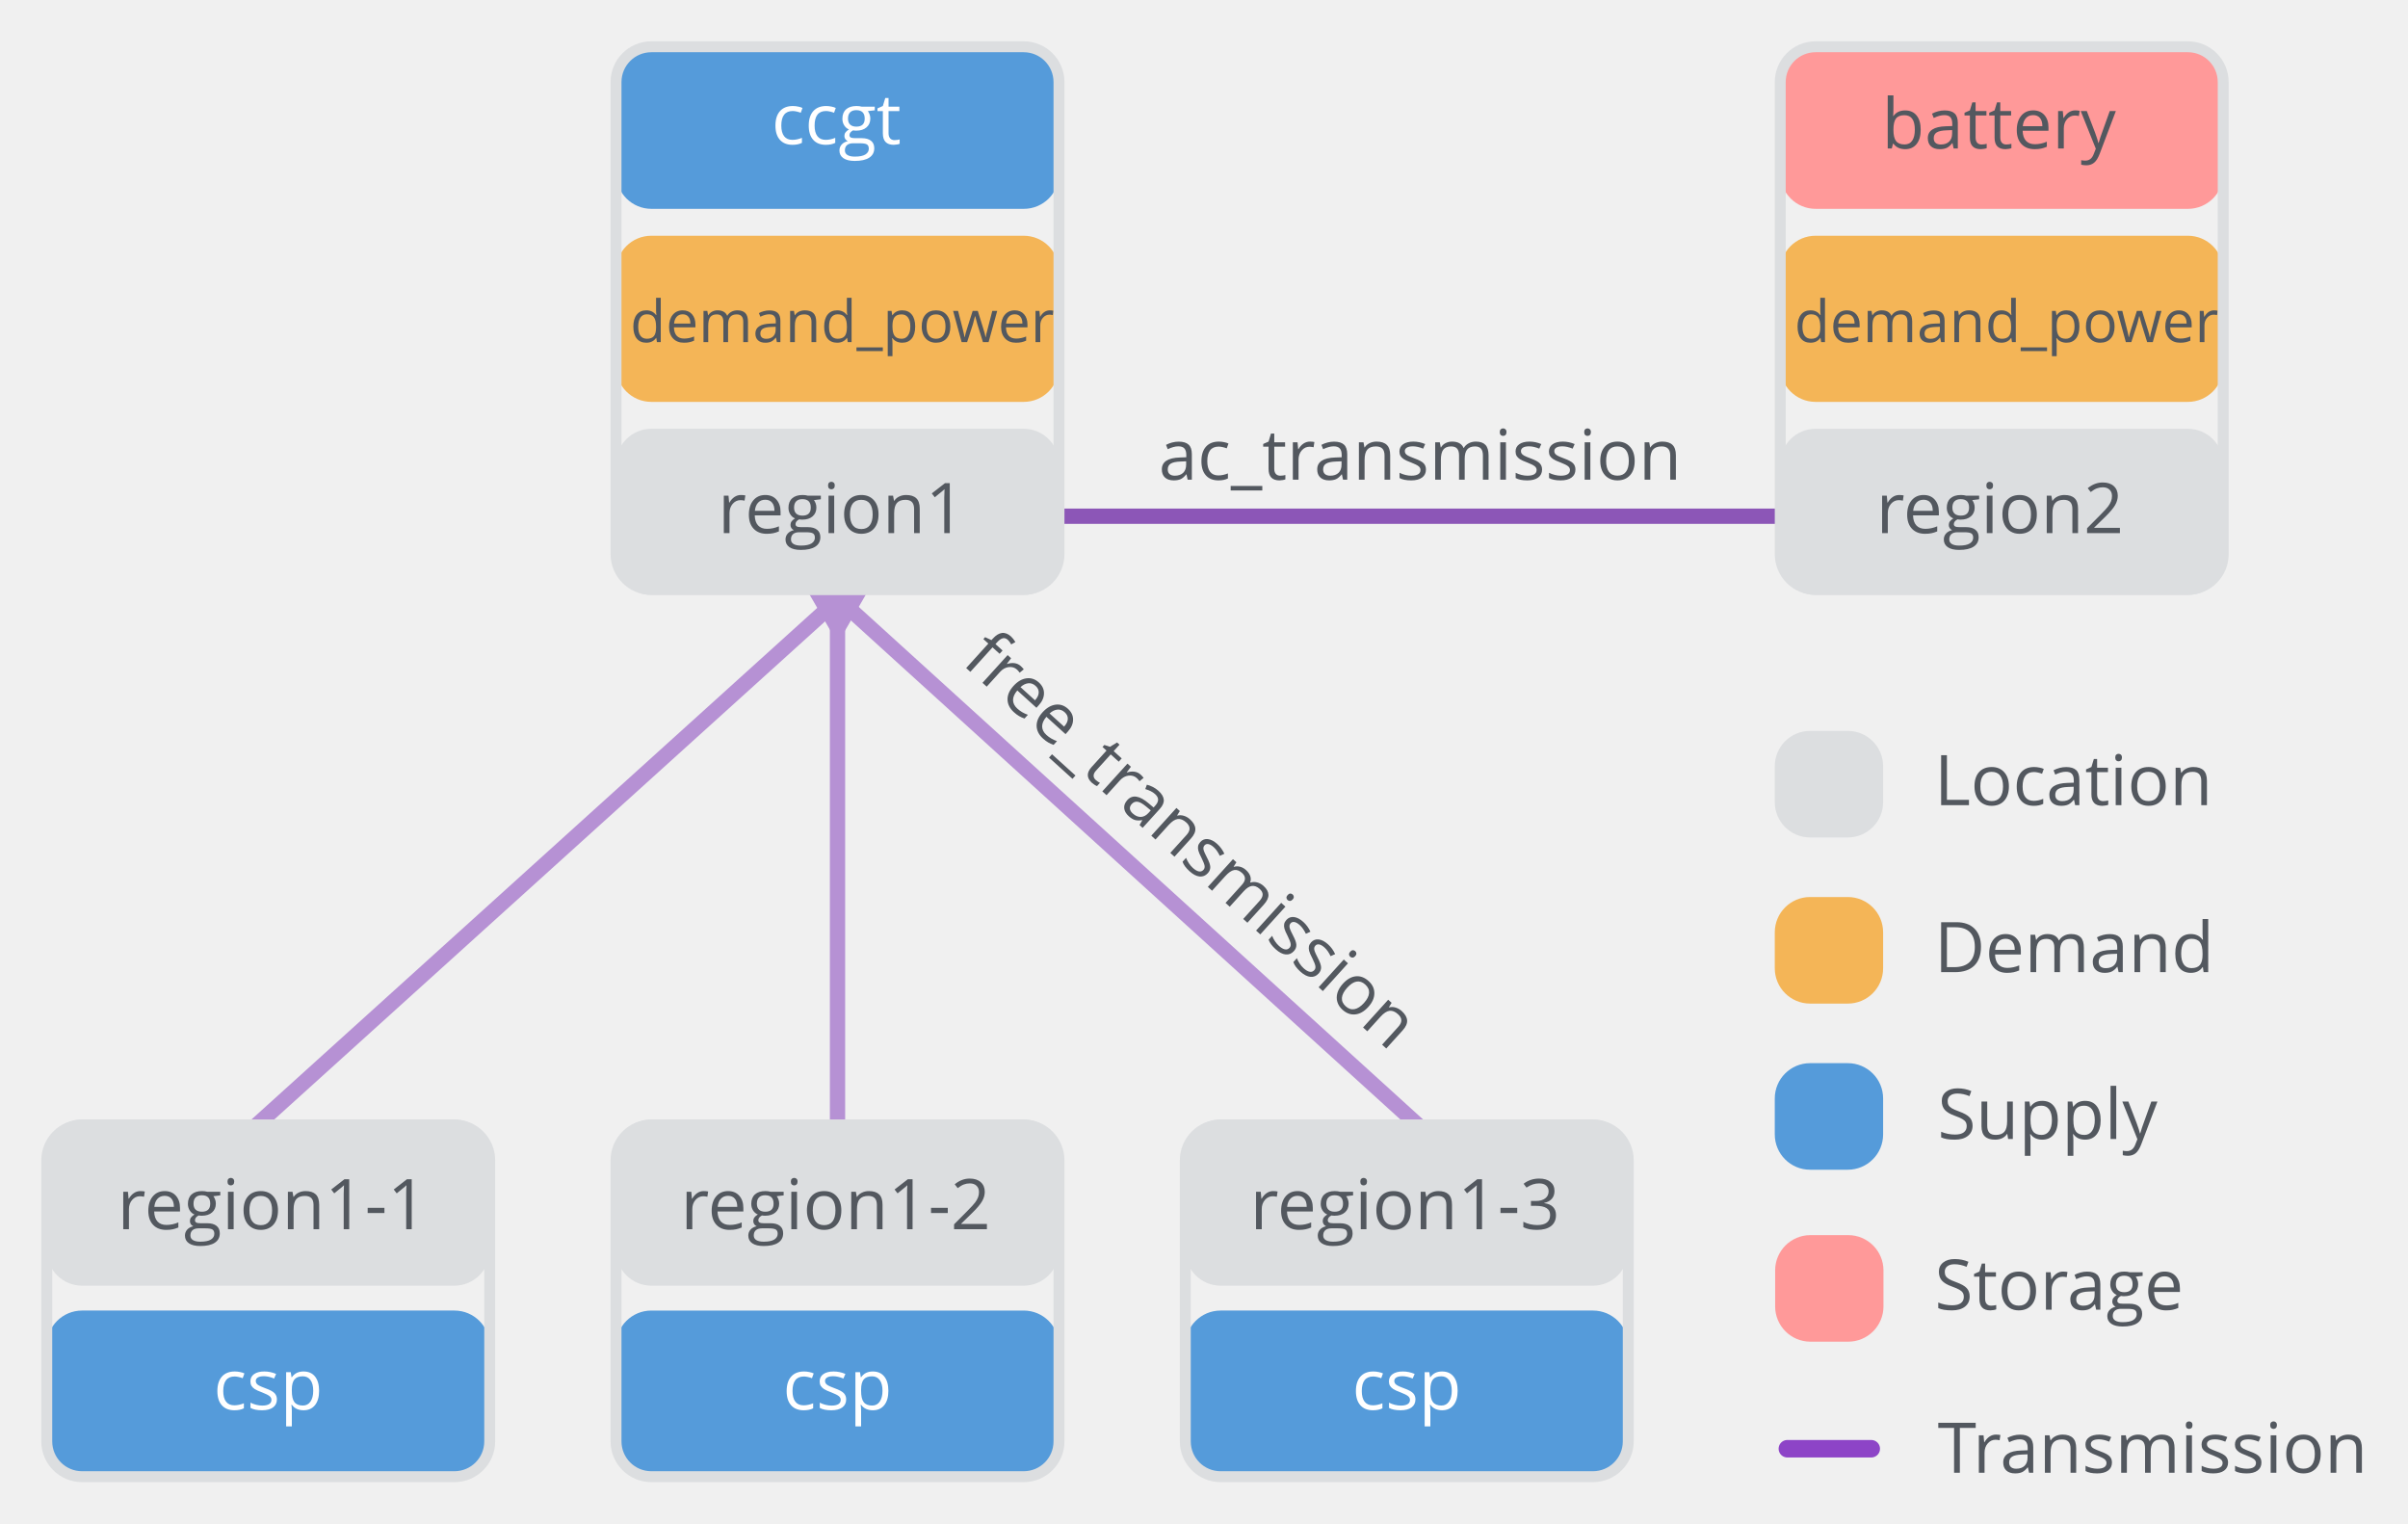
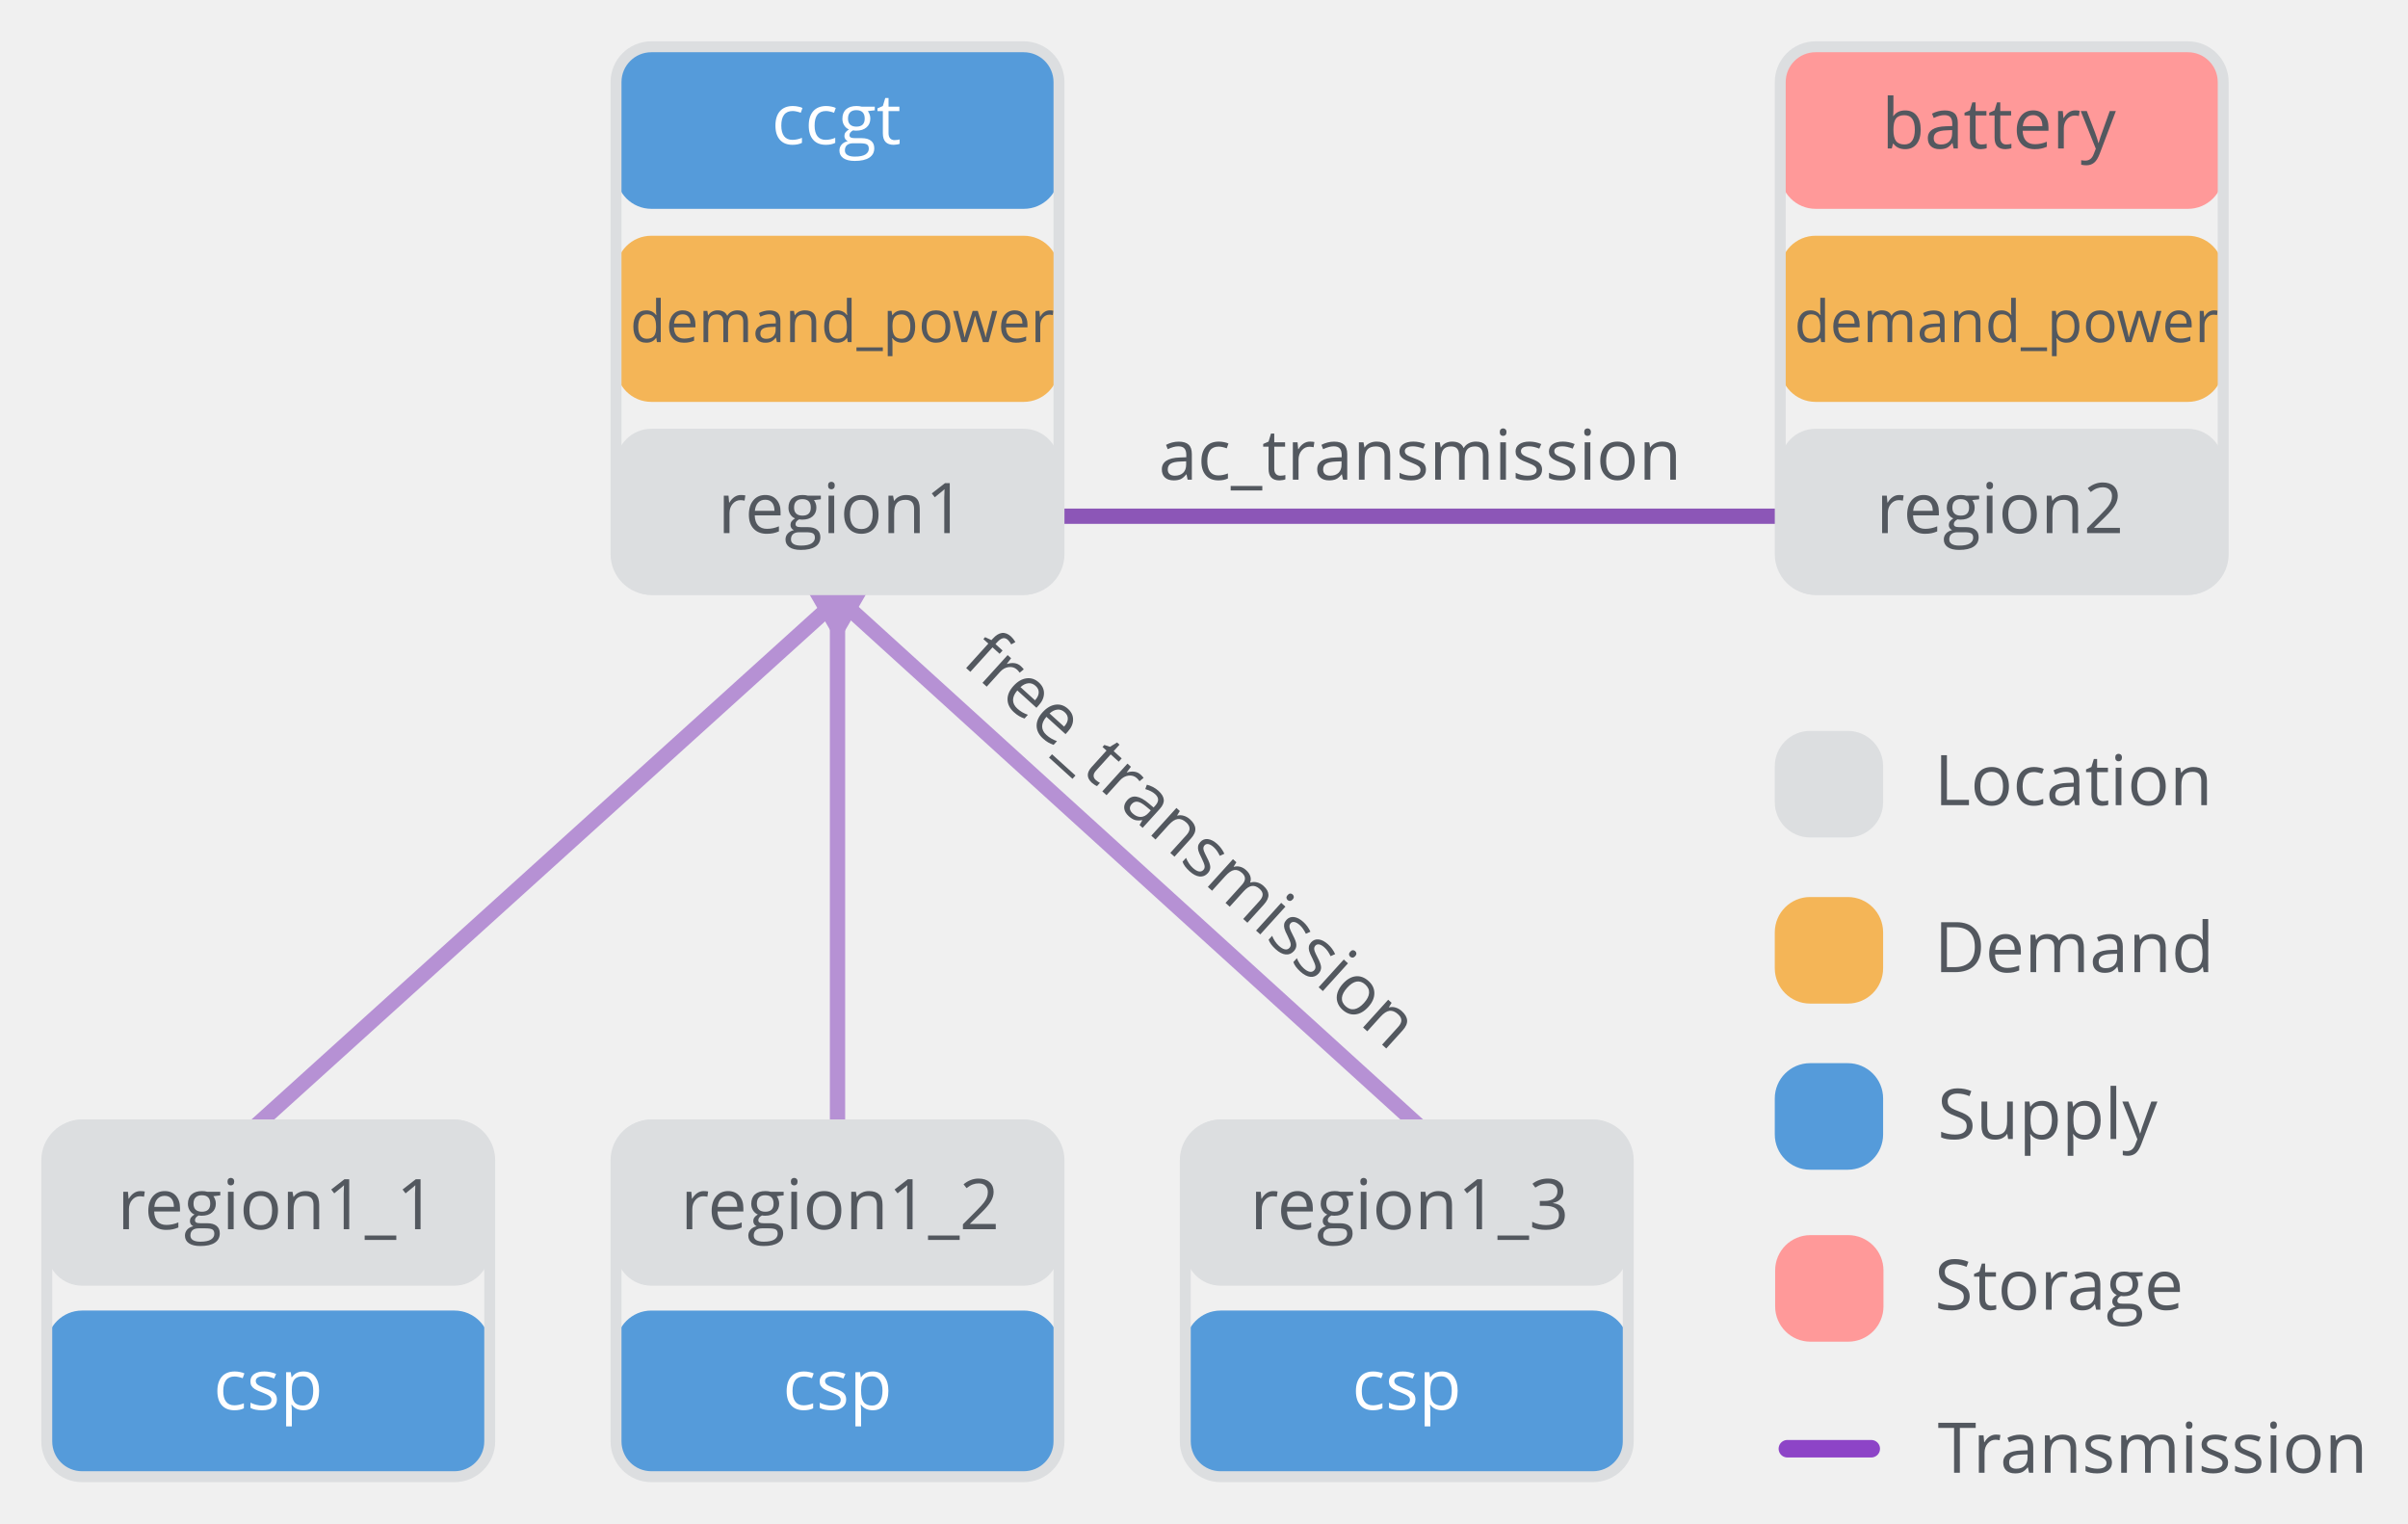
<svg xmlns="http://www.w3.org/2000/svg" id="svg2" version="1.1" xml:space="preserve" width="291.503mm" height="184.398mm" viewBox="0 0 1032.885 653.379">
  <defs id="defs6">
    <marker orient="auto" refY="0" refX="0" id="TriangleOutL" style="overflow:visible">
      <path id="path5125" d="M 5.77,0 -2.88,5 V -5 Z" style="fill:#b691d4;fill-opacity:1;fill-rule:evenodd;stroke:#b691d4;stroke-width:1pt;stroke-opacity:1" transform="scale(0.8)" />
    </marker>
    <marker style="overflow:visible" id="marker1277" refX="0" refY="0" orient="auto">
      <path transform="scale(0.6)" style="fill:#b691d4;fill-opacity:1;fill-rule:evenodd;stroke:#b691d4;stroke-width:1pt;stroke-opacity:1" d="m -0.375,-0.046 c 0,2.76 2.24,5 5,5 v -10 c -2.76,0 -5,2.24 -5,5 z" id="path1275" />
    </marker>
    <marker style="overflow:visible" id="marker1231" refX="0" refY="0" orient="auto">
      <path transform="matrix(0.6,0,0,0.6,4.275296,0.4580676)" style="fill:#b691d4;fill-opacity:1;fill-rule:evenodd;stroke:#b691d4;stroke-width:1pt;stroke-opacity:1" d="m -2.5,-0.809 c 0,2.76 -2.24,5 -5,5 v -10 c 2.76,0 5,2.24 5,5 z" id="path1229" />
    </marker>
    <clipPath clipPathUnits="userSpaceOnUse" id="clipPath166">
      <path d="m 617.021,82.363 h 153.666 v 58 H 617.021 Z" id="path168" />
    </clipPath>
    <marker style="overflow:visible" id="marker1231-2" refX="0" refY="0" orient="auto">
      <path transform="matrix(0.6,0,0,0.6,4.275296,0.4580676)" style="fill:#b691d4;fill-opacity:1;fill-rule:evenodd;stroke:#b691d4;stroke-width:1pt;stroke-opacity:1" d="m -2.5,-0.809 c 0,2.76 -2.24,5 -5,5 v -10 c 2.76,0 5,2.24 5,5 z" id="path1229-6" />
    </marker>
    <marker style="overflow:visible" id="marker1277-9" refX="0" refY="0" orient="auto">
      <path transform="scale(0.6)" style="fill:#b691d4;fill-opacity:1;fill-rule:evenodd;stroke:#b691d4;stroke-width:1pt;stroke-opacity:1" d="m -0.375,-0.046 c 0,2.76 2.24,5 5,5 v -10 c -2.76,0 -5,2.24 -5,5 z" id="path1275-0" />
    </marker>
    <marker style="overflow:visible" id="marker1231-2-0" refX="0" refY="0" orient="auto">
      <path transform="matrix(0.6,0,0,0.6,4.275296,0.4580676)" style="fill:#b691d4;fill-opacity:1;fill-rule:evenodd;stroke:#b691d4;stroke-width:1pt;stroke-opacity:1" d="m -2.5,-0.809 c 0,2.76 -2.24,5 -5,5 v -10 c 2.76,0 5,2.24 5,5 z" id="path1229-6-2" />
    </marker>
    <marker style="overflow:visible" id="marker1231-2-2" refX="0" refY="0" orient="auto">
      <path transform="matrix(0.6,0,0,0.6,4.275296,0.4580676)" style="fill:#b691d4;fill-opacity:1;fill-rule:evenodd;stroke:#b691d4;stroke-width:1pt;stroke-opacity:1" d="m -2.5,-0.809 c 0,2.76 -2.24,5 -5,5 v -10 c 2.76,0 5,2.24 5,5 z" id="path1229-6-9" />
    </marker>
    <marker style="overflow:visible" id="marker1231-2-9" refX="0" refY="0" orient="auto">
      <path transform="matrix(0.6,0,0,0.6,4.275296,0.4580676)" style="fill:#b691d4;fill-opacity:1;fill-rule:evenodd;stroke:#b691d4;stroke-width:1pt;stroke-opacity:1" d="m -2.5,-0.809 c 0,2.76 -2.24,5 -5,5 v -10 c 2.76,0 5,2.24 5,5 z" id="path1229-6-6" />
    </marker>
  </defs>
  <g id="g10" transform="matrix(1.25,0,0,-1.25,-40.13392,893.8944)">
    <path style="fill:none;stroke:#b691d4;stroke-width:2.63;stroke-linecap:round;stroke-linejoin:round;stroke-miterlimit:4;stroke-dasharray:none;stroke-dashoffset:0;stroke-opacity:1;marker-start:url(#TriangleOutL)" d="m 319.573,509.349 0.005,-5.594" id="path979-1-0-5" />
    <rect ry="12.111" rx="12.111" y="-700.461" x="243.537" height="57" width="152" id="rect896-2-1" style="opacity:1;fill:#559bda;fill-opacity:1;stroke:none;stroke-width:1.225;stroke-linecap:butt;stroke-linejoin:miter;stroke-miterlimit:4;stroke-dasharray:none;stroke-dashoffset:0;stroke-opacity:1" transform="scale(1,-1)" />
    <path style="fill:none;stroke:#b691d4;stroke-width:5.25;stroke-linecap:round;stroke-linejoin:round;stroke-miterlimit:4;stroke-dasharray:none;stroke-dashoffset:0;stroke-opacity:1" d="M 310.254,518.357 524.765,323.556" id="path979-1-4" />
    <path style="fill:none;stroke:#b691d4;stroke-width:5.25;stroke-linecap:round;stroke-linejoin:round;stroke-miterlimit:4;stroke-dasharray:none;stroke-opacity:1" d="m 319.5,296.598 c 0,238.953 0,238.953 0,238.953" id="path1298-8" />
    <path style="fill:none;stroke:#b691d4;stroke-width:5.25;stroke-linecap:round;stroke-linejoin:round;stroke-miterlimit:4;stroke-dasharray:none;stroke-dashoffset:0;stroke-opacity:1" d="M 329.613,518.449 114.045,323.551" id="path979-1" />
    <path style="fill:none;stroke:#8c56b7;stroke-width:5.25;stroke-linecap:round;stroke-linejoin:round;stroke-miterlimit:4;stroke-dasharray:none;stroke-opacity:1" d="m 397.05,538 c 251.891,0 251.891,0 251.891,0" id="path1298" />
    <rect ry="12.111" rx="12.111" y="-265.461" x="243.5" height="57" width="152" id="rect896-2-9" style="opacity:1;fill:#559bda;fill-opacity:1;stroke:none;stroke-width:1.225;stroke-linecap:butt;stroke-linejoin:miter;stroke-miterlimit:4;stroke-dasharray:none;stroke-dashoffset:0;stroke-opacity:1" transform="scale(1,-1)" />
    <rect ry="12.111" rx="12.111" y="-378.992" x="475.792" height="57" width="152" id="rect896-2-5" style="opacity:1;fill:#dcdee0;fill-opacity:1;stroke:none;stroke-width:1.225;stroke-linecap:butt;stroke-linejoin:miter;stroke-miterlimit:4;stroke-dasharray:none;stroke-dashoffset:0;stroke-opacity:1" transform="matrix(1,0,0,-1,-232.2923,-47.99247)" />
    <rect ry="12.111" rx="12.111" y="-331" x="438.845" height="57" width="152" id="rect896-2-66" style="opacity:1;fill:#dcdee0;fill-opacity:1;stroke:none;stroke-width:1.225;stroke-linecap:butt;stroke-linejoin:miter;stroke-miterlimit:4;stroke-dasharray:none;stroke-dashoffset:0;stroke-opacity:1" transform="scale(1,-1)" />
    <rect ry="12.111" rx="12.111" y="-568" x="243.5" height="57" width="152" id="rect896-2-4" style="opacity:1;fill:#dcdee0;fill-opacity:1;stroke:none;stroke-width:1.225;stroke-linecap:butt;stroke-linejoin:miter;stroke-miterlimit:4;stroke-dasharray:none;stroke-dashoffset:0;stroke-opacity:1" transform="scale(1,-1)" />
    <rect ry="12.111" rx="12.111" y="-615.992" x="875.292" height="57" width="152" id="rect896-2-2" style="opacity:1;fill:#dcdee0;fill-opacity:1;stroke:none;stroke-width:1.225;stroke-linecap:butt;stroke-linejoin:miter;stroke-miterlimit:4;stroke-dasharray:none;stroke-dashoffset:0;stroke-opacity:1" transform="matrix(1,0,0,-1,-232.2923,-47.99247)" />
    <text transform="scale(1,-1)" style="font-style:normal;font-variant:normal;font-weight:300;font-stretch:normal;line-height:0%;font-family:Helvetica;-inkscape-font-specification:'Helvetica Light';writing-mode:lr-tb;fill:#53585f;fill-opacity:1;fill-rule:nonzero;stroke:none" id="text38" x="278.42" y="-532.202">
      <tspan id="tspan40" style="font-style:normal;font-variant:normal;font-weight:normal;font-stretch:normal;font-size:24px;line-height:1.25;font-family:'Open Sans','arial','helvetica','sans-serif';-inkscape-font-specification:'Open Sans'" x="278.42" y="-532.202">region1</tspan>
    </text>
    <rect ry="12.111" rx="12.111" y="-331" x="48.155" height="57" width="152" id="rect896-2-6" style="opacity:1;fill:#dcdee0;fill-opacity:1;stroke:none;stroke-width:1.225;stroke-linecap:butt;stroke-linejoin:miter;stroke-miterlimit:4;stroke-dasharray:none;stroke-dashoffset:0;stroke-opacity:1" transform="scale(1,-1)" />
    <text transform="scale(1,-1)" style="font-style:normal;font-variant:normal;font-weight:300;font-stretch:normal;line-height:0%;font-family:Helvetica;-inkscape-font-specification:'Helvetica Light';writing-mode:lr-tb;fill:#53585f;fill-opacity:1;fill-rule:nonzero;stroke:none" id="text44" x="72.341" y="-293.371">
-       <tspan id="tspan46" style="font-style:normal;font-variant:normal;font-weight:normal;font-stretch:normal;font-size:24px;line-height:1.25;font-family:'Open Sans','arial','helvetica','sans-serif';-inkscape-font-specification:'Open Sans'" x="72.341" y="-293.371">region1-1</tspan>
+       <tspan id="tspan46" style="font-style:normal;font-variant:normal;font-weight:normal;font-stretch:normal;font-size:24px;line-height:1.25;font-family:'Open Sans','arial','helvetica','sans-serif';-inkscape-font-specification:'Open Sans'" x="72.341" y="-293.371">region1_1</tspan>
    </text>
    <text transform="scale(1,-1)" style="font-style:normal;font-variant:normal;font-weight:300;font-stretch:normal;line-height:0%;font-family:Helvetica;-inkscape-font-specification:'Helvetica Light';writing-mode:lr-tb;fill:#53585f;fill-opacity:1;fill-rule:nonzero;stroke:none" id="text50" x="675.893" y="-532.202">
      <tspan id="tspan52" style="font-style:normal;font-variant:normal;font-weight:normal;font-stretch:normal;font-size:24px;line-height:1.25;font-family:'Open Sans','arial','helvetica','sans-serif';-inkscape-font-specification:'Open Sans'" x="675.893" y="-532.202">region2</tspan>
    </text>
    <text transform="scale(1,-1)" style="font-style:normal;font-variant:normal;font-weight:300;font-stretch:normal;line-height:0%;font-family:Helvetica;-inkscape-font-specification:'Helvetica Light';writing-mode:lr-tb;fill:#ffffff;fill-opacity:1;fill-rule:nonzero;stroke:none" id="text62" x="300.703" y="-231.482">
      <tspan id="tspan64" style="font-style:normal;font-variant:normal;font-weight:normal;font-stretch:normal;font-size:24px;line-height:1.25;font-family:'Open Sans','arial','helvetica','sans-serif';-inkscape-font-specification:'Open Sans'" x="300.703" y="-231.482">csp</tspan>
    </text>
    <text transform="scale(1,-1)" style="font-style:normal;font-variant:normal;font-weight:300;font-stretch:normal;line-height:0%;font-family:Helvetica;-inkscape-font-specification:'Helvetica Light';writing-mode:lr-tb;fill:#ffffff;fill-opacity:1;fill-rule:nonzero;stroke:none" id="text104" x="296.855" y="-665.663">
      <tspan id="tspan106" style="font-style:normal;font-variant:normal;font-weight:normal;font-stretch:normal;font-size:24px;line-height:1.25;font-family:'Open Sans','arial','helvetica','sans-serif';-inkscape-font-specification:'Open Sans'" x="296.855" y="-665.663">ccgt</tspan>
    </text>
    <text transform="scale(1,-1)" style="font-style:normal;font-variant:normal;font-weight:300;font-stretch:normal;line-height:0%;font-family:Helvetica;-inkscape-font-specification:'Helvetica Light';writing-mode:lr-tb;fill:#53585f;fill-opacity:1;fill-rule:nonzero;stroke:none" id="text176" x="429.685" y="-550.526">
      <tspan id="tspan178" style="font-style:normal;font-variant:normal;font-weight:normal;font-stretch:normal;font-size:24px;line-height:1.25;font-family:'Open Sans','arial','helvetica','sans-serif';-inkscape-font-specification:'Open Sans'" x="429.685" y="-550.526">ac_transmission</tspan>
    </text>
    <g id="g4231" transform="translate(0,-127.7697)">
      <rect transform="matrix(1,0,0,-1,-232.2923,-47.99247)" style="opacity:1;fill:#f4b557;fill-opacity:1;stroke:none;stroke-width:1.225;stroke-linecap:butt;stroke-linejoin:miter;stroke-miterlimit:4;stroke-dasharray:none;stroke-dashoffset:0;stroke-opacity:1" id="rect896-2-59" width="152" height="57" x="475.792" y="-809.992" rx="12.111" ry="12.111" />
      <text id="text182" style="font-style:normal;font-variant:normal;font-weight:300;font-stretch:normal;line-height:0%;font-family:Helvetica;-inkscape-font-specification:'Helvetica Light';writing-mode:lr-tb;fill:#53585f;fill-opacity:1;fill-rule:nonzero;stroke:none" transform="scale(1,-1)" x="248.318" y="-725.498">
        <tspan style="font-style:normal;font-variant:normal;font-weight:normal;font-stretch:normal;font-size:20px;line-height:1.25;font-family:'Open Sans','arial','helvetica','sans-serif';-inkscape-font-specification:'Open Sans'" id="tspan184" x="248.318" y="-725.498">demand_power</tspan>
      </text>
    </g>
    <text style="font-style:normal;font-variant:normal;font-weight:300;font-stretch:normal;font-size:12px;line-height:0%;font-family:Helvetica;-inkscape-font-specification:'Helvetica Light';writing-mode:lr-tb;fill:#53585f;fill-opacity:1;fill-rule:nonzero;stroke:none;stroke-width:1" id="text44-9" x="265.658" y="-293.371" transform="scale(1,-1)">
-       <tspan id="tspan46-7" style="font-style:normal;font-variant:normal;font-weight:normal;font-stretch:normal;font-size:24px;line-height:1.25;font-family:'Open Sans','arial','helvetica','sans-serif';-inkscape-font-specification:'Open Sans';stroke-width:1" x="265.658" y="-293.371">region1-2</tspan>
+       <tspan id="tspan46-7" style="font-style:normal;font-variant:normal;font-weight:normal;font-stretch:normal;font-size:24px;line-height:1.25;font-family:'Open Sans','arial','helvetica','sans-serif';-inkscape-font-specification:'Open Sans';stroke-width:1" x="265.658" y="-293.371">region1_2</tspan>
    </text>
    <text style="font-style:normal;font-variant:normal;font-weight:300;font-stretch:normal;font-size:12px;line-height:0%;font-family:Helvetica;-inkscape-font-specification:'Helvetica Light';writing-mode:lr-tb;fill:#53585f;fill-opacity:1;fill-rule:nonzero;stroke:none;stroke-width:1" id="text44-5" x="461.061" y="-293.371" transform="scale(1,-1)">
-       <tspan id="tspan46-9" style="font-style:normal;font-variant:normal;font-weight:normal;font-stretch:normal;font-size:24px;line-height:1.25;font-family:'Open Sans','arial','helvetica','sans-serif';-inkscape-font-specification:'Open Sans';stroke-width:1" x="461.061" y="-293.371">region1-3</tspan>
+       <tspan id="tspan46-9" style="font-style:normal;font-variant:normal;font-weight:normal;font-stretch:normal;font-size:24px;line-height:1.25;font-family:'Open Sans','arial','helvetica','sans-serif';-inkscape-font-specification:'Open Sans';stroke-width:1" x="461.061" y="-293.371">region1_3</tspan>
    </text>
    <text y="-604.274" x="-59.211" style="font-style:normal;font-variant:normal;font-weight:300;font-stretch:normal;font-size:12px;line-height:0%;font-family:Helvetica;-inkscape-font-specification:'Helvetica Light';writing-mode:lr-tb;fill:#53585f;fill-opacity:1;fill-rule:nonzero;stroke:none;stroke-width:1" id="text176-6" transform="matrix(0.7412812,-0.6711946,-0.6711946,-0.7412812,0,0)">
      <tspan id="tspan178-9" style="font-style:normal;font-variant:normal;font-weight:normal;font-stretch:normal;font-size:24px;line-height:1.25;font-family:'Open Sans','arial','helvetica','sans-serif';-inkscape-font-specification:'Open Sans';stroke-width:1" x="-59.211" y="-604.274">free_transmission</tspan>
    </text>
    <text xml:space="preserve" style="font-style:normal;font-weight:normal;font-size:30px;line-height:1.25;font-family:sans-serif;letter-spacing:0px;word-spacing:0px;fill:#000000;fill-opacity:1;stroke:none;stroke-width:0.75" x="707.899" y="-243.085" id="text4751" transform="scale(1,-1)">
      <tspan id="tspan4749" x="707.899" y="-215.715" style="stroke-width:0.75" />
    </text>
    <g id="g6258" transform="translate(8.438671,-9.814628)">
      <g style="fill:#559bda;fill-opacity:1" transform="matrix(0.2445768,0,0,0.6414047,481.8333,270.2212)" id="g959-0">
        <rect style="opacity:1;fill:#559bda;fill-opacity:1;stroke:none;stroke-width:1.225;stroke-linecap:butt;stroke-linejoin:miter;stroke-miterlimit:4;stroke-dasharray:none;stroke-dashoffset:0;stroke-opacity:1" id="rect896-2-23" width="152" height="57" x="616.792" y="-140.217" rx="49.519" ry="18.882" transform="scale(1,-1)" />
      </g>
      <g style="fill:#f4b557;fill-opacity:1" transform="matrix(0.2445768,0,0,0.6414047,481.8333,327.2212)" id="g959-9">
        <rect style="opacity:1;fill:#f4b557;fill-opacity:1;stroke:none;stroke-width:1.225;stroke-linecap:butt;stroke-linejoin:miter;stroke-miterlimit:4;stroke-dasharray:none;stroke-dashoffset:0;stroke-opacity:1" id="rect896-2-51" width="152" height="57" x="616.792" y="-140.217" rx="49.519" ry="18.882" transform="scale(1,-1)" />
      </g>
      <g style="fill:#dcdee0;fill-opacity:1" transform="matrix(0.2445768,0,0,0.6414047,481.8333,384.2212)" id="g959-94">
        <rect style="opacity:1;fill:#dcdee0;fill-opacity:1;stroke:none;stroke-width:1.225;stroke-linecap:butt;stroke-linejoin:miter;stroke-miterlimit:4;stroke-dasharray:none;stroke-dashoffset:0;stroke-opacity:1" id="rect896-2-0" width="152" height="57" x="616.792" y="-140.217" rx="49.519" ry="18.882" transform="scale(1,-1)" />
      </g>
      <g transform="matrix(0.2445768,0,0,0.6414047,481.9563,211.2212)" id="g959">
        <rect style="opacity:1;fill:#ff9999;fill-opacity:1;stroke:none;stroke-width:1.225;stroke-linecap:butt;stroke-linejoin:miter;stroke-miterlimit:4;stroke-dasharray:none;stroke-dashoffset:0;stroke-opacity:1" id="rect896-2" width="152" height="57" x="616.792" y="-140.217" rx="49.519" ry="18.882" transform="scale(1,-1)" />
      </g>
      <text y="-469.953" x="687.414" id="text70" style="font-style:normal;font-variant:normal;font-weight:300;font-stretch:normal;line-height:0%;font-family:Helvetica;-inkscape-font-specification:'Helvetica Light';writing-mode:lr-tb;fill:#53585f;fill-opacity:1;fill-rule:nonzero;stroke:none" transform="scale(1,-1)">
        <tspan y="-466.644" x="687.414" style="font-style:normal;font-variant:normal;font-weight:normal;font-stretch:normal;font-size:24px;line-height:1.25;font-family:'Open Sans','arial','helvetica','sans-serif';-inkscape-font-specification:'Open Sans'" id="tspan72" />
        <tspan y="-448.688" x="687.414" style="font-style:normal;font-variant:normal;font-weight:normal;font-stretch:normal;font-size:24px;line-height:1.25;font-family:'Open Sans','arial','helvetica','sans-serif';-inkscape-font-specification:'Open Sans'" id="tspan74">Location</tspan>
      </text>
      <text y="-391.377" x="687.414" id="text78" style="font-style:normal;font-variant:normal;font-weight:300;font-stretch:normal;line-height:0%;font-family:Helvetica;-inkscape-font-specification:'Helvetica Light';writing-mode:lr-tb;fill:#53585f;fill-opacity:1;fill-rule:nonzero;stroke:none" transform="scale(1,-1)">
        <tspan y="-391.377" x="687.414" style="font-style:normal;font-variant:normal;font-weight:normal;font-stretch:normal;font-size:24px;line-height:1.25;font-family:'Open Sans','arial','helvetica','sans-serif';-inkscape-font-specification:'Open Sans'" id="tspan80">Demand</tspan>
      </text>
      <text y="-219.635" x="688.569" id="text160" style="font-style:normal;font-variant:normal;font-weight:300;font-stretch:normal;line-height:0%;font-family:Helvetica;-inkscape-font-specification:'Helvetica Light';writing-mode:lr-tb;fill:#53585f;fill-opacity:1;fill-rule:nonzero;stroke:none" transform="scale(1,-1)">
        <tspan y="-219.635" x="688.569" style="font-style:normal;font-variant:normal;font-weight:normal;font-stretch:normal;font-size:24px;line-height:1.25;font-family:'Open Sans','arial','helvetica','sans-serif';-inkscape-font-specification:'Open Sans'" id="tspan166">Transmission</tspan>
      </text>
      <text y="-275.57" x="687.537" id="text198" style="font-style:normal;font-variant:normal;font-weight:300;font-stretch:normal;line-height:0%;font-family:Helvetica;-inkscape-font-specification:'Helvetica Light';writing-mode:lr-tb;fill:#53585f;fill-opacity:1;fill-rule:nonzero;stroke:none" transform="scale(1,-1)">
        <tspan y="-275.57" x="687.537" style="font-style:normal;font-variant:normal;font-weight:normal;font-stretch:normal;font-size:24px;line-height:1.25;font-family:'Open Sans','arial','helvetica','sans-serif';-inkscape-font-specification:'Open Sans'" id="tspan200">Storage</tspan>
      </text>
      <path id="path1298-6" d="m 637.002,227.87 c 28.791,0 28.791,0 28.791,0" style="fill:none;stroke:#8d44c7;stroke-width:6;stroke-linecap:round;stroke-linejoin:round;stroke-miterlimit:4;stroke-dasharray:none;stroke-opacity:1" />
      <text transform="scale(1,-1)" y="-355.408" x="688.528" id="text70-7" style="font-style:normal;font-variant:normal;font-weight:300;font-stretch:normal;font-size:12px;line-height:0%;font-family:Helvetica;-inkscape-font-specification:'Helvetica Light';writing-mode:lr-tb;fill:#53585f;fill-opacity:1;fill-rule:nonzero;stroke:none;stroke-width:1">
        <tspan y="-352.099" x="688.528" style="font-style:normal;font-variant:normal;font-weight:normal;font-stretch:normal;font-size:24px;line-height:1.25;font-family:'Open Sans','arial','helvetica','sans-serif';-inkscape-font-specification:'Open Sans';stroke-width:1" id="tspan72-0" />
        <tspan y="-334.143" x="688.528" style="font-style:normal;font-variant:normal;font-weight:normal;font-stretch:normal;font-size:24px;line-height:1.25;font-family:'Open Sans','arial','helvetica','sans-serif';-inkscape-font-specification:'Open Sans';stroke-width:1" id="tspan74-0">Supply</tspan>
      </text>
    </g>
    <rect ry="12.111" rx="12.111" y="-329.125" x="243.5" height="120.664" width="152" id="rect896-2-5-6" style="opacity:1;fill:none;fill-opacity:1;stroke:#dcdee0;stroke-width:3.75;stroke-linecap:butt;stroke-linejoin:miter;stroke-miterlimit:4;stroke-dasharray:none;stroke-dashoffset:0;stroke-opacity:1" transform="scale(1,-1)" />
    <rect ry="12.111" rx="12.111" y="-699.067" x="243.5" height="186.192" width="152" id="rect896-2-5-6-9" style="opacity:1;fill:none;fill-opacity:1;stroke:#dcdee0;stroke-width:3.75;stroke-linecap:butt;stroke-linejoin:miter;stroke-miterlimit:4;stroke-dasharray:none;stroke-dashoffset:0;stroke-opacity:1" transform="scale(1,-1)" />
    <g id="g4880" transform="translate(-1.803516,5.940277)">
      <rect transform="scale(1,-1)" style="opacity:1;fill:#559bda;fill-opacity:1;stroke:none;stroke-width:1.225;stroke-linecap:butt;stroke-linejoin:miter;stroke-miterlimit:4;stroke-dasharray:none;stroke-dashoffset:0;stroke-opacity:1" id="rect896-2-9-1" width="152" height="57" x="49.959" y="-259.521" rx="12.111" ry="12.111" />
      <text transform="scale(1,-1)" y="-225.542" x="107.162" id="text62-3" style="font-style:normal;font-variant:normal;font-weight:300;font-stretch:normal;font-size:12px;line-height:0%;font-family:Helvetica;-inkscape-font-specification:'Helvetica Light';writing-mode:lr-tb;fill:#ffffff;fill-opacity:1;fill-rule:nonzero;stroke:none;stroke-width:1">
        <tspan y="-225.542" x="107.162" style="font-style:normal;font-variant:normal;font-weight:normal;font-stretch:normal;font-size:24px;line-height:1.25;font-family:'Open Sans','arial','helvetica','sans-serif';-inkscape-font-specification:'Open Sans';stroke-width:1" id="tspan64-4">csp</tspan>
      </text>
      <rect transform="scale(1,-1)" style="opacity:1;fill:none;fill-opacity:1;stroke:#dcdee0;stroke-width:3.75;stroke-linecap:butt;stroke-linejoin:miter;stroke-miterlimit:4;stroke-dasharray:none;stroke-dashoffset:0;stroke-opacity:1" id="rect896-2-5-6-97" width="152" height="120.664" x="49.959" y="-323.185" rx="12.111" ry="12.111" />
    </g>
    <g id="g4880-9" transform="translate(388.8857,5.940277)">
      <rect transform="scale(1,-1)" style="opacity:1;fill:#559bda;fill-opacity:1;stroke:none;stroke-width:1.225;stroke-linecap:butt;stroke-linejoin:miter;stroke-miterlimit:4;stroke-dasharray:none;stroke-dashoffset:0;stroke-opacity:1" id="rect896-2-9-1-3" width="152" height="57" x="49.959" y="-259.521" rx="12.111" ry="12.111" />
      <text transform="scale(1,-1)" y="-225.542" x="107.162" id="text62-3-8" style="font-style:normal;font-variant:normal;font-weight:300;font-stretch:normal;font-size:12px;line-height:0%;font-family:Helvetica;-inkscape-font-specification:'Helvetica Light';writing-mode:lr-tb;fill:#ffffff;fill-opacity:1;fill-rule:nonzero;stroke:none;stroke-width:1">
        <tspan y="-225.542" x="107.162" style="font-style:normal;font-variant:normal;font-weight:normal;font-stretch:normal;font-size:24px;line-height:1.25;font-family:'Open Sans','arial','helvetica','sans-serif';-inkscape-font-specification:'Open Sans';stroke-width:1" id="tspan64-4-3">csp</tspan>
      </text>
      <rect transform="scale(1,-1)" style="opacity:1;fill:none;fill-opacity:1;stroke:#dcdee0;stroke-width:3.75;stroke-linecap:butt;stroke-linejoin:miter;stroke-miterlimit:4;stroke-dasharray:none;stroke-dashoffset:0;stroke-opacity:1" id="rect896-2-5-6-97-9" width="152" height="120.664" x="49.959" y="-323.185" rx="12.111" ry="12.111" />
    </g>
    <g id="g4953" transform="translate(-175.2629,57.48924)">
      <g id="g4963">
        <rect ry="12.111" rx="12.111" y="-642.971" x="818.3" height="57" width="152" id="rect896-2-1-7" style="opacity:1;fill:#ff9999;fill-opacity:1;stroke:none;stroke-width:1.225;stroke-linecap:butt;stroke-linejoin:miter;stroke-miterlimit:4;stroke-dasharray:none;stroke-dashoffset:0;stroke-opacity:1" transform="scale(1,-1)" />
        <text style="font-style:normal;font-variant:normal;font-weight:300;font-stretch:normal;font-size:12px;line-height:0%;font-family:Helvetica;-inkscape-font-specification:'Helvetica Light';writing-mode:lr-tb;fill:#53585f;fill-opacity:1;fill-rule:nonzero;stroke:none;stroke-width:1" id="text104-7" x="853.085" y="-606.674" transform="scale(1,-1)">
          <tspan id="tspan106-4" style="font-style:normal;font-variant:normal;font-weight:normal;font-stretch:normal;font-size:24px;line-height:1.25;font-family:'Open Sans','arial','helvetica','sans-serif';-inkscape-font-specification:'Open Sans';fill:#53585f;fill-opacity:1;stroke-width:1" x="853.085" y="-606.674">battery</tspan>
        </text>
        <g id="g4231-6" transform="translate(574.7629,-185.2589)">
          <rect transform="matrix(1,0,0,-1,-232.2923,-47.99247)" style="opacity:1;fill:#f4b557;fill-opacity:1;stroke:none;stroke-width:1.225;stroke-linecap:butt;stroke-linejoin:miter;stroke-miterlimit:4;stroke-dasharray:none;stroke-dashoffset:0;stroke-opacity:1" id="rect896-2-59-2" width="152" height="57" x="475.792" y="-809.992" rx="12.111" ry="12.111" />
          <text id="text182-9" style="font-style:normal;font-variant:normal;font-weight:300;font-stretch:normal;line-height:0%;font-family:Helvetica;-inkscape-font-specification:'Helvetica Light';writing-mode:lr-tb;fill:#53585f;fill-opacity:1;fill-rule:nonzero;stroke:none" transform="scale(1,-1)" x="248.318" y="-725.498">
            <tspan style="font-style:normal;font-variant:normal;font-weight:normal;font-stretch:normal;font-size:20px;line-height:1.25;font-family:'Open Sans','arial','helvetica','sans-serif';-inkscape-font-specification:'Open Sans'" id="tspan184-1" x="248.318" y="-725.498">demand_power</tspan>
          </text>
        </g>
        <rect ry="12.111" rx="12.111" y="-641.578" x="818.263" height="186.192" width="152" id="rect896-2-5-6-9-5" style="opacity:1;fill:none;fill-opacity:1;stroke:#dcdee0;stroke-width:3.75;stroke-linecap:butt;stroke-linejoin:miter;stroke-miterlimit:4;stroke-dasharray:none;stroke-dashoffset:0;stroke-opacity:1" transform="scale(1,-1)" />
      </g>
    </g>
  </g>
</svg>
